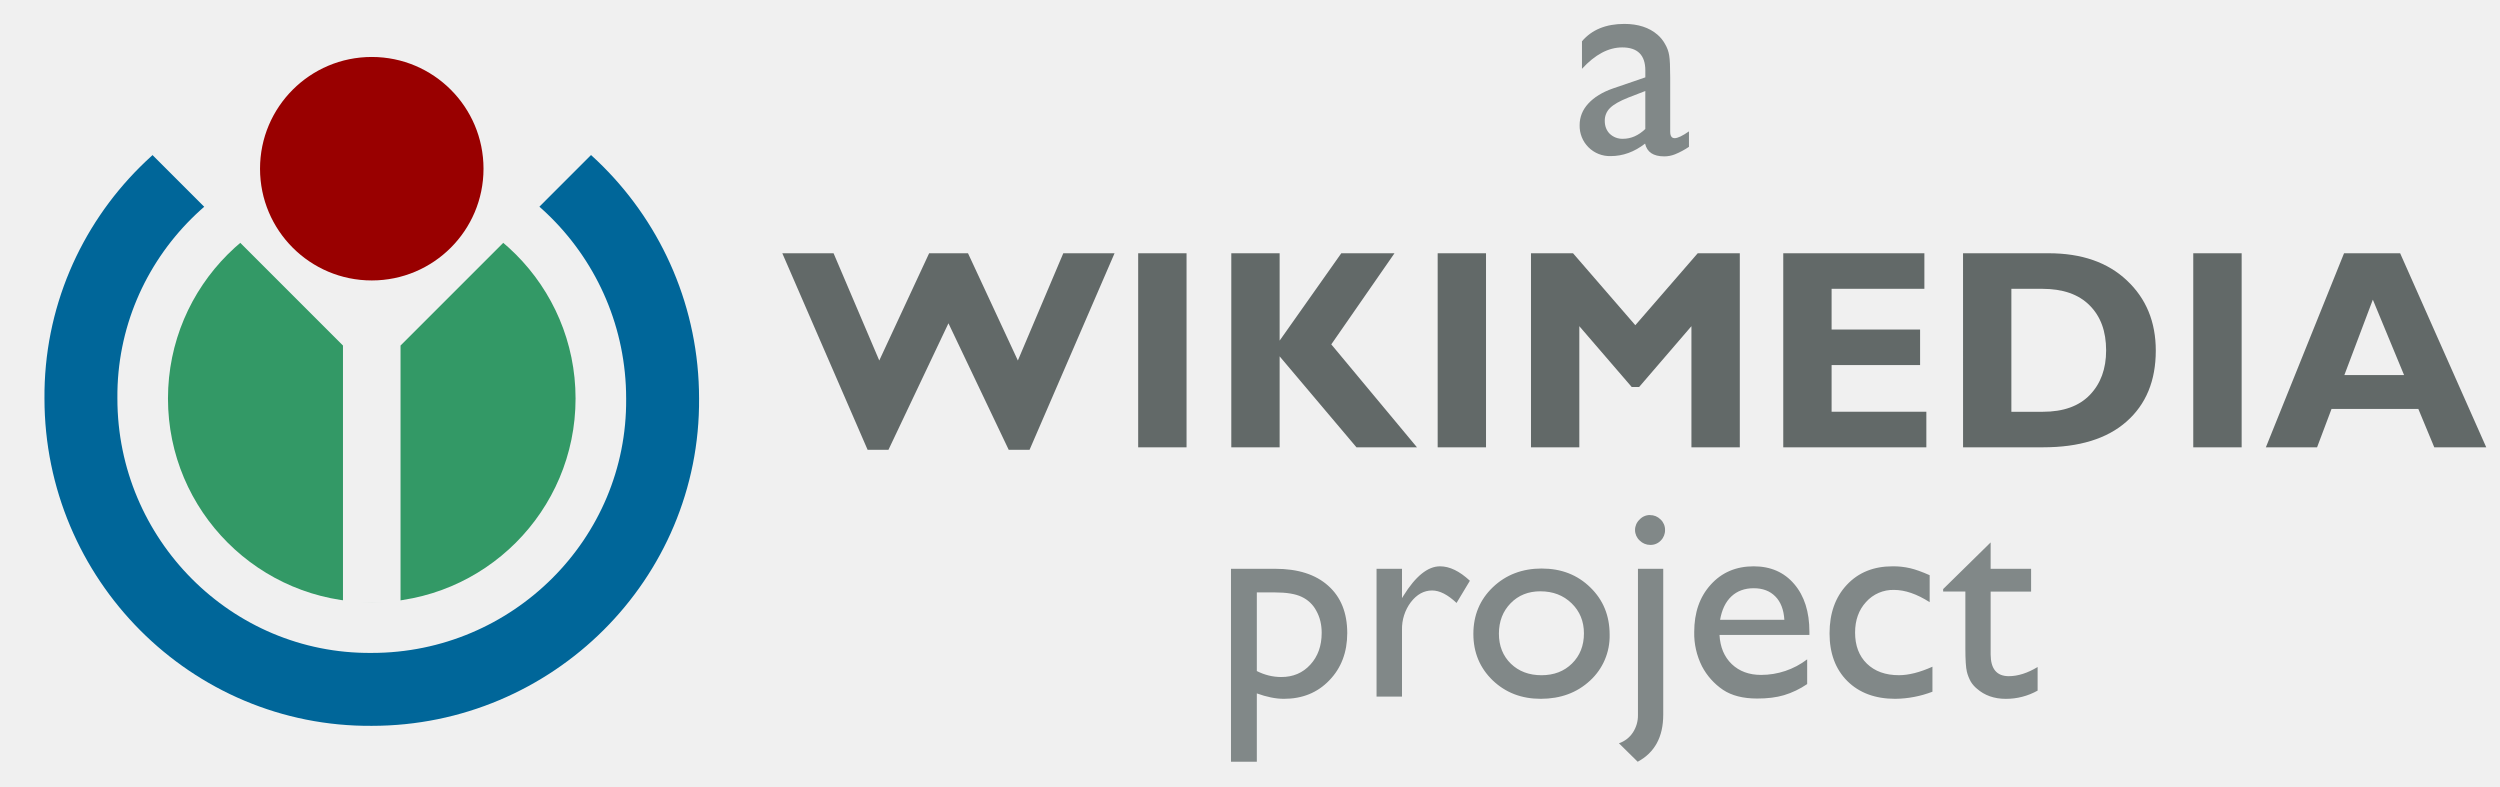
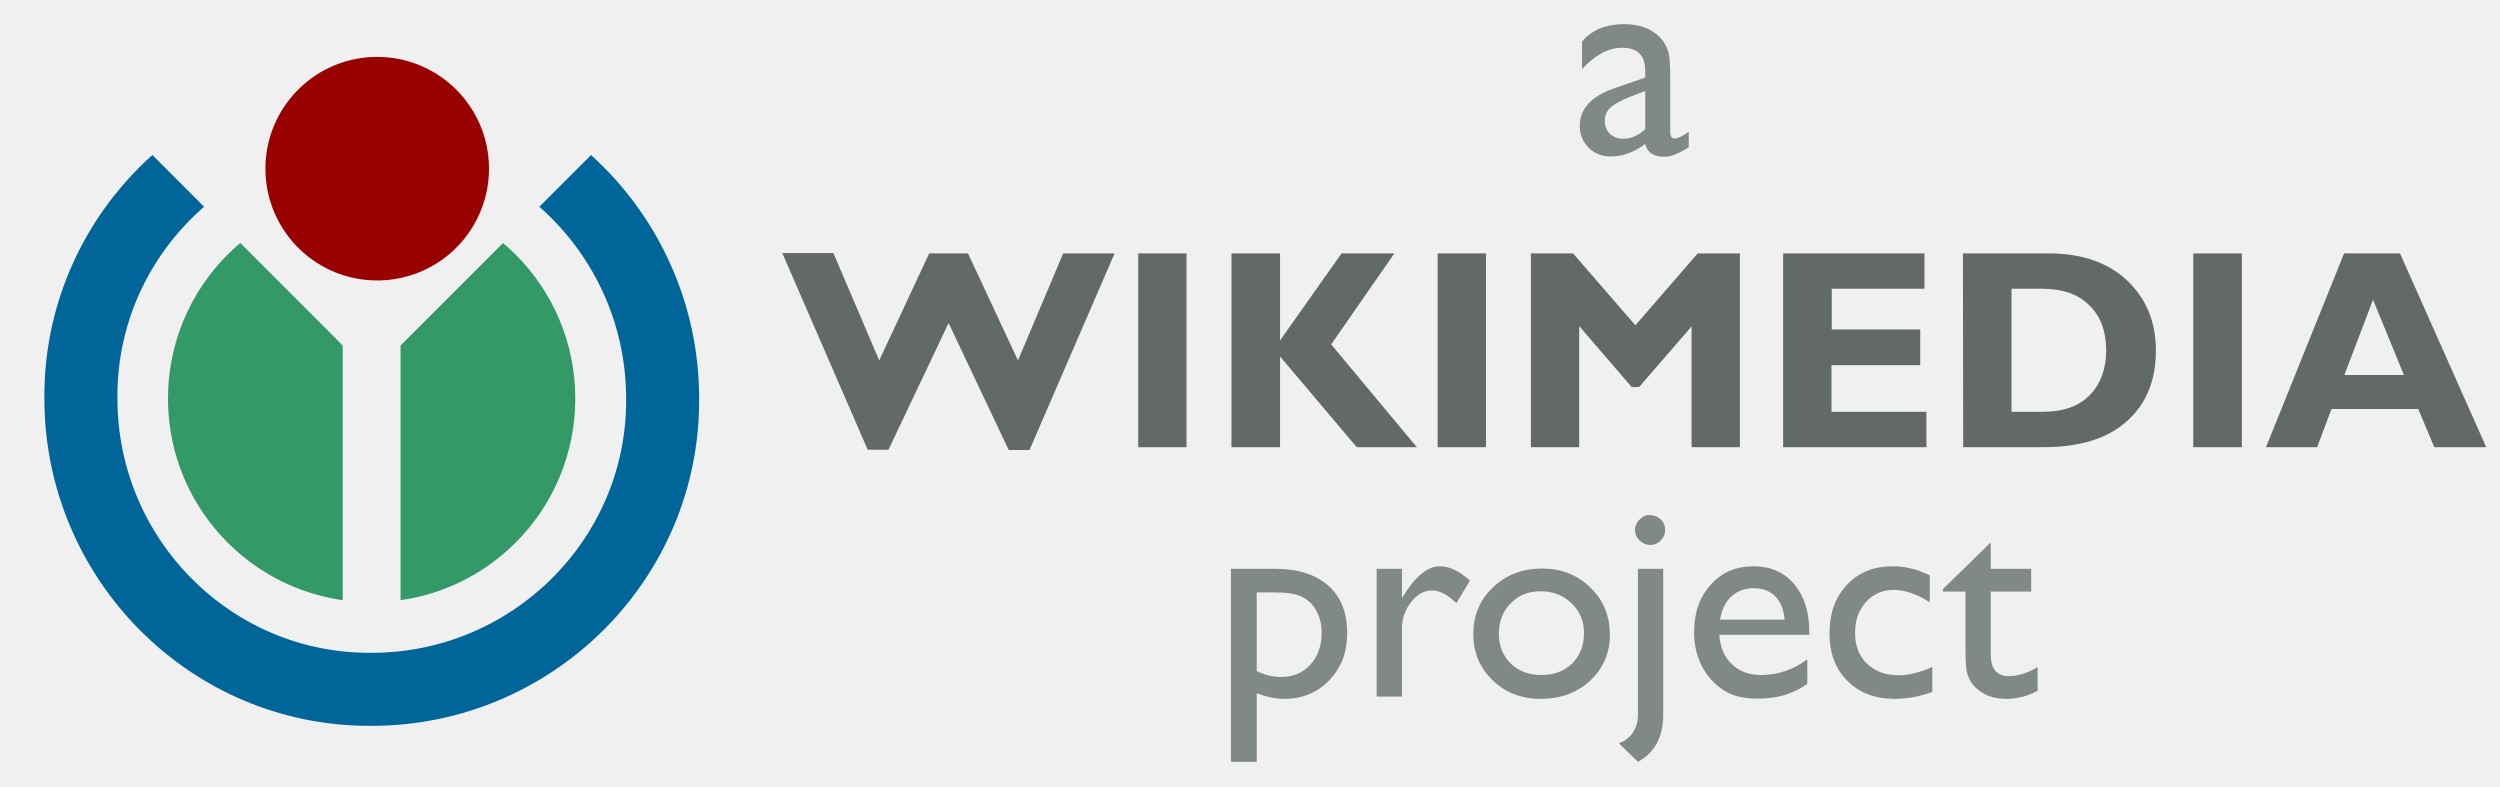
<svg xmlns="http://www.w3.org/2000/svg" fill="none" viewBox="0 0 89 28">
  <mask id="a" width="27" height="28" x="0" y="0" maskUnits="userSpaceOnUse" style="mask-type:luminance">
-     <path fill="#fff" d="M14.259 12.301v9.163H12.21v-9.163L.31.401v26.95h25.85V.4z" />
+     <path fill="#fff" d="M14.26 12.3v9.16H12.2V12.3L.31.4v26.95h25.85V.4z" />
  </mask>
  <g mask="url(#a)">
-     <path fill="#396" d="M13.235 21.443a7.255 7.255 0 1 0 0-14.51 7.255 7.255 0 0 0 0 14.51" />
-     <path stroke="#069" stroke-width="2.596" d="M13.235 24.542c5.72 0 10.4-4.64 10.354-10.354 0-5.72-4.64-10.4-10.354-10.354-5.72 0-10.4 4.64-10.354 10.354 0 5.72 4.64 10.4 10.354 10.354z" />
+     <path fill="#396" d="M13.23 21.44a7.25 7.25 0 1 0 0-14.5 7.25 7.25 0 0 0 0 14.5" />
+     <path stroke="#069" stroke-width="2.6" d="M13.23 24.54c5.72 0 10.4-4.64 10.36-10.35 0-5.72-4.64-10.4-10.36-10.36-5.72 0-10.4 4.64-10.35 10.36 0 5.72 4.64 10.4 10.36 10.35z" />
  </g>
-   <path fill="#900" d="M13.235 9.984a3.978 3.978 0 1 0 0-7.956 3.978 3.978 0 0 0 0 7.956" />
-   <path fill="#626968" d="m33.765 11.509-2.136 4.504h-.742L27.85 9.016h1.825l1.627 3.818 1.775-3.818h1.384l1.775 3.818 1.617-3.818h1.825l-3.026 6.997h-.742zm8.476-2.493v6.91h-1.722v-6.91zm7.403 0-2.25 3.244 3.05 3.664H48.29l-2.735-3.238v3.238h-1.721V9.016h1.721v3.11l2.195-3.11h1.895Zm3.258 0v6.91h-1.721v-6.91zm5.316 2.561 2.22-2.56h1.499v6.908h-1.722v-4.313l-1.863 2.166h-.262l-1.866-2.166v4.312h-1.721V9.016H56l2.217 2.561Zm10.36 3.081v1.266h-5.094V9.016h5.024v1.266h-3.303v1.45h3.15v1.265h-3.15v1.661zm1.306-5.642h3.046q1.765 0 2.788.969 1.029.965 1.028 2.498 0 1.607-1.043 2.526-1.037.915-2.967.915h-2.851zm1.721 1.266v4.377h1.123q1.092 0 1.671-.6.579-.602.579-1.586 0-1.019-.589-1.603-.585-.588-1.681-.588zm8.198-1.266v6.91H78.08v-6.91h1.722Zm5.642 0 3.066 6.91h-1.85l-.568-1.367h-3.091l-.514 1.365h-1.823l2.783-6.908zm.14 4.337-1.112-2.685-1.014 2.685z" />
-   <path fill="#818888" d="M59.459 2.755v1.932q0 .231.158.232.163 0 .51-.242v.55a2.7 2.7 0 0 1-.496.266q-.185.074-.385.074-.579 0-.681-.455-.574.445-1.223.445a1.074 1.074 0 0 1-1.107-1.103q0-.43.306-.765.313-.342.88-.54l1.153-.395V2.51q0-.821-.822-.822-.735 0-1.434.762v-.98q.525-.618 1.508-.619.738.001 1.183.386a1.2 1.2 0 0 1 .267.332q.114.19.148.41.035.203.035.777Zm-.886 1.834V3.24l-.603.233q-.46.182-.652.371a.62.62 0 0 0-.188.46q0 .28.178.46a.65.65 0 0 0 .47.177q.43 0 .796-.35Zm-14.75 22.53v-6.87H45.4q1.212 0 1.885.604.677.603.677 1.686-.001 1.023-.638 1.681-.632.659-1.617.658-.435 0-.964-.193v2.433h-.92Zm1.558-6.029h-.638v2.799q.416.212.87.213.633 0 1.034-.44.405-.44.405-1.133 0-.445-.192-.786a1.12 1.12 0 0 0-.52-.495q-.327-.158-.959-.158m4.53-.84v1.043l.049-.08q.652-1.052 1.305-1.052.51-.001 1.063.514l-.475.79q-.469-.444-.87-.444-.435 0-.757.416c-.212.283-.323.63-.315.983v2.38h-.906v-4.55zm4.978-.01q1.04 0 1.726.672.688.667.688 1.681a2.15 2.15 0 0 1-.698 1.638q-.697.646-1.755.647-1.023 0-1.71-.657-.687-.664-.688-1.652 0-.999.692-1.662.698-.668 1.745-.668Zm-.048.81q-.65 0-1.063.426-.416.426-.417 1.082 0 .654.426 1.07.425.41 1.093.41.662-.001 1.083-.416.425-.42.425-1.074 0-.645-.44-1.072-.44-.425-1.107-.425m3.896-2.714q.222-.001.381.157a.5.5 0 0 1 .158.371.52.52 0 0 1-.153.38.5.5 0 0 1-.376.154.53.53 0 0 1-.376-.158.507.507 0 0 1-.005-.742.5.5 0 0 1 .372-.164m-.427 1.915h.9v5.197q0 1.182-.909 1.671l-.668-.657a.96.96 0 0 0 .495-.381 1.1 1.1 0 0 0 .182-.633zm6.102 2.354h-3.199q.036.652.436 1.038.406.385 1.043.385a2.7 2.7 0 0 0 1.642-.554v.88a3 3 0 0 1-.826.396q-.406.12-.954.119-.752 0-1.217-.311a2.3 2.3 0 0 1-.747-.836 2.6 2.6 0 0 1-.277-1.221q0-1.04.589-1.687.588-.652 1.528-.652.905 0 1.444.632.54.633.54 1.697v.112m-3.18-.538h2.288q-.033-.54-.32-.83-.288-.293-.772-.293t-.796.293q-.306.29-.4.83m7.56 1.671v.89a3.8 3.8 0 0 1-1.325.253q-1.068 0-1.706-.633-.632-.633-.632-1.697 0-1.071.617-1.73.618-.658 1.627-.657a2.6 2.6 0 0 1 .628.068q.282.066.692.248v.96q-.682-.435-1.266-.436a1.29 1.29 0 0 0-.999.43q-.39.426-.39 1.088 0 .698.42 1.107.425.412 1.143.411.517 0 1.191-.302m.38-2.763 1.692-1.662v.94h1.44v.81h-1.44v2.231q0 .781.648.781.484-.001 1.024-.326v.84a2.3 2.3 0 0 1-1.133.293q-.617 0-1.029-.363a1 1 0 0 1-.212-.241 1.4 1.4 0 0 1-.143-.356q-.055-.223-.055-.84v-2.02h-.791v-.09" />
+   <path fill="#900" d="M13.23 9.98a3.98 3.98 0 1 0 0-7.95 3.98 3.98 0 0 0 0 7.95" />
+   <path fill="#626968" d="m33.77 11.5-2.14 4.51h-.74l-3.04-7h1.82l1.63 3.82 1.78-3.81h1.38l1.78 3.81 1.61-3.81h1.83l-3.03 7h-.74zm8.47-2.48v6.9h-1.72v-6.9zm7.4 0-2.25 3.24 3.05 3.66H48.3l-2.73-3.23v3.23h-1.73v-6.9h1.73v3.1l2.19-3.1h1.9Zm3.26 0v6.9h-1.72v-6.9zm5.32 2.56 2.22-2.56h1.5v6.9h-1.72v-4.3l-1.87 2.16h-.26l-1.87-2.17v4.31H54.5v-6.9H56l2.22 2.56Zm10.36 3.08v1.26h-5.1v-6.9h5.03v1.26h-3.3v1.45h3.15V13H65.2v1.66zm1.3-5.64h3.05q1.76 0 2.79.96 1.03.97 1.03 2.5 0 1.61-1.05 2.53-1.03.91-2.96.91h-2.85zm1.73 1.26v4.38h1.12q1.09 0 1.67-.6.58-.6.58-1.59 0-1.02-.6-1.6-.58-.59-1.67-.59zm8.2-1.26v6.9h-1.73v-6.9h1.72Zm5.63 0 3.07 6.9h-1.85l-.57-1.36H83l-.51 1.36h-1.82l2.78-6.9zm.14 4.33-1.1-2.68-1.02 2.68z" />
+   <path fill="#818888" d="M59.46 2.75V4.7q0 .23.16.23t.5-.24v.55a2.7 2.7 0 0 1-.49.26q-.18.08-.38.08-.58 0-.68-.46-.58.45-1.23.45a1.07 1.07 0 0 1-1.1-1.1q0-.44.3-.77.31-.34.88-.54l1.15-.4v-.24q0-.82-.82-.82-.73 0-1.43.76v-.98q.52-.62 1.5-.62.74 0 1.19.39a1.2 1.2 0 0 1 .27.33q.11.19.14.4.04.21.04.79Zm-.89 1.84V3.24l-.6.23q-.46.19-.65.37a.62.62 0 0 0-.19.46q0 .28.18.46a.65.65 0 0 0 .47.18q.43 0 .8-.35ZM43.82 27.12v-6.87h1.58q1.21 0 1.89.6.67.6.67 1.69 0 1.02-.64 1.68-.63.66-1.61.66-.44 0-.97-.2v2.44h-.92Zm1.56-6.03h-.64v2.8q.42.21.87.21.64 0 1.04-.44t.4-1.13q0-.45-.19-.79a1.12 1.12 0 0 0-.52-.5q-.33-.15-.96-.15m4.53-.84v1.04l.05-.08q.65-1.05 1.3-1.05.51 0 1.07.51l-.48.8q-.47-.45-.87-.45-.43 0-.75.42c-.22.28-.33.63-.32.98v2.38h-.9v-4.55zm4.98-.01q1.04 0 1.72.67.7.67.7 1.68a2.15 2.15 0 0 1-.7 1.64q-.7.65-1.76.65-1.02 0-1.71-.66t-.69-1.65q0-1 .7-1.66.7-.67 1.74-.67Zm-.05.81q-.65 0-1.06.43-.42.42-.42 1.08 0 .65.43 1.07.42.4 1.09.4.66 0 1.08-.4.43-.43.43-1.08 0-.65-.44-1.07-.44-.43-1.1-.43m3.89-2.71q.22 0 .38.15a.5.5 0 0 1 .16.37.52.52 0 0 1-.16.38.5.5 0 0 1-.37.16.53.53 0 0 1-.38-.16.5.5 0 0 1 0-.74.5.5 0 0 1 .37-.17m-.43 1.92h.9v5.2q0 1.18-.9 1.67l-.68-.66a.96.96 0 0 0 .5-.38 1.1 1.1 0 0 0 .18-.63zm6.1 2.35h-3.2q.04.66.44 1.04.4.39 1.04.39a2.7 2.7 0 0 0 1.65-.56v.88a3 3 0 0 1-.83.4q-.4.12-.96.12-.75 0-1.21-.31a2.3 2.3 0 0 1-.75-.84 2.6 2.6 0 0 1-.28-1.22q0-1.04.6-1.69.58-.65 1.52-.65.9 0 1.44.63.54.64.54 1.7v.11m-3.18-.54h2.3q-.04-.54-.33-.83-.29-.29-.77-.29t-.8.3q-.3.28-.4.82m7.56 1.67v.9a3.8 3.8 0 0 1-1.32.25q-1.07 0-1.7-.64-.64-.63-.64-1.7 0-1.06.62-1.72.62-.66 1.63-.66a2.6 2.6 0 0 1 .62.07q.29.06.7.25v.96Q68 21 67.43 21a1.29 1.29 0 0 0-1 .43q-.39.43-.39 1.09 0 .7.42 1.1.43.42 1.14.42.52 0 1.2-.3m.37-2.77 1.7-1.66v.94h1.44v.81h-1.44v2.23q0 .78.64.78.49 0 1.03-.32v.84a2.3 2.3 0 0 1-1.13.29q-.62 0-1.03-.36a1 1 0 0 1-.22-.25 1.4 1.4 0 0 1-.14-.35q-.05-.22-.05-.84v-2.02h-.8v-.1" />
</svg>
